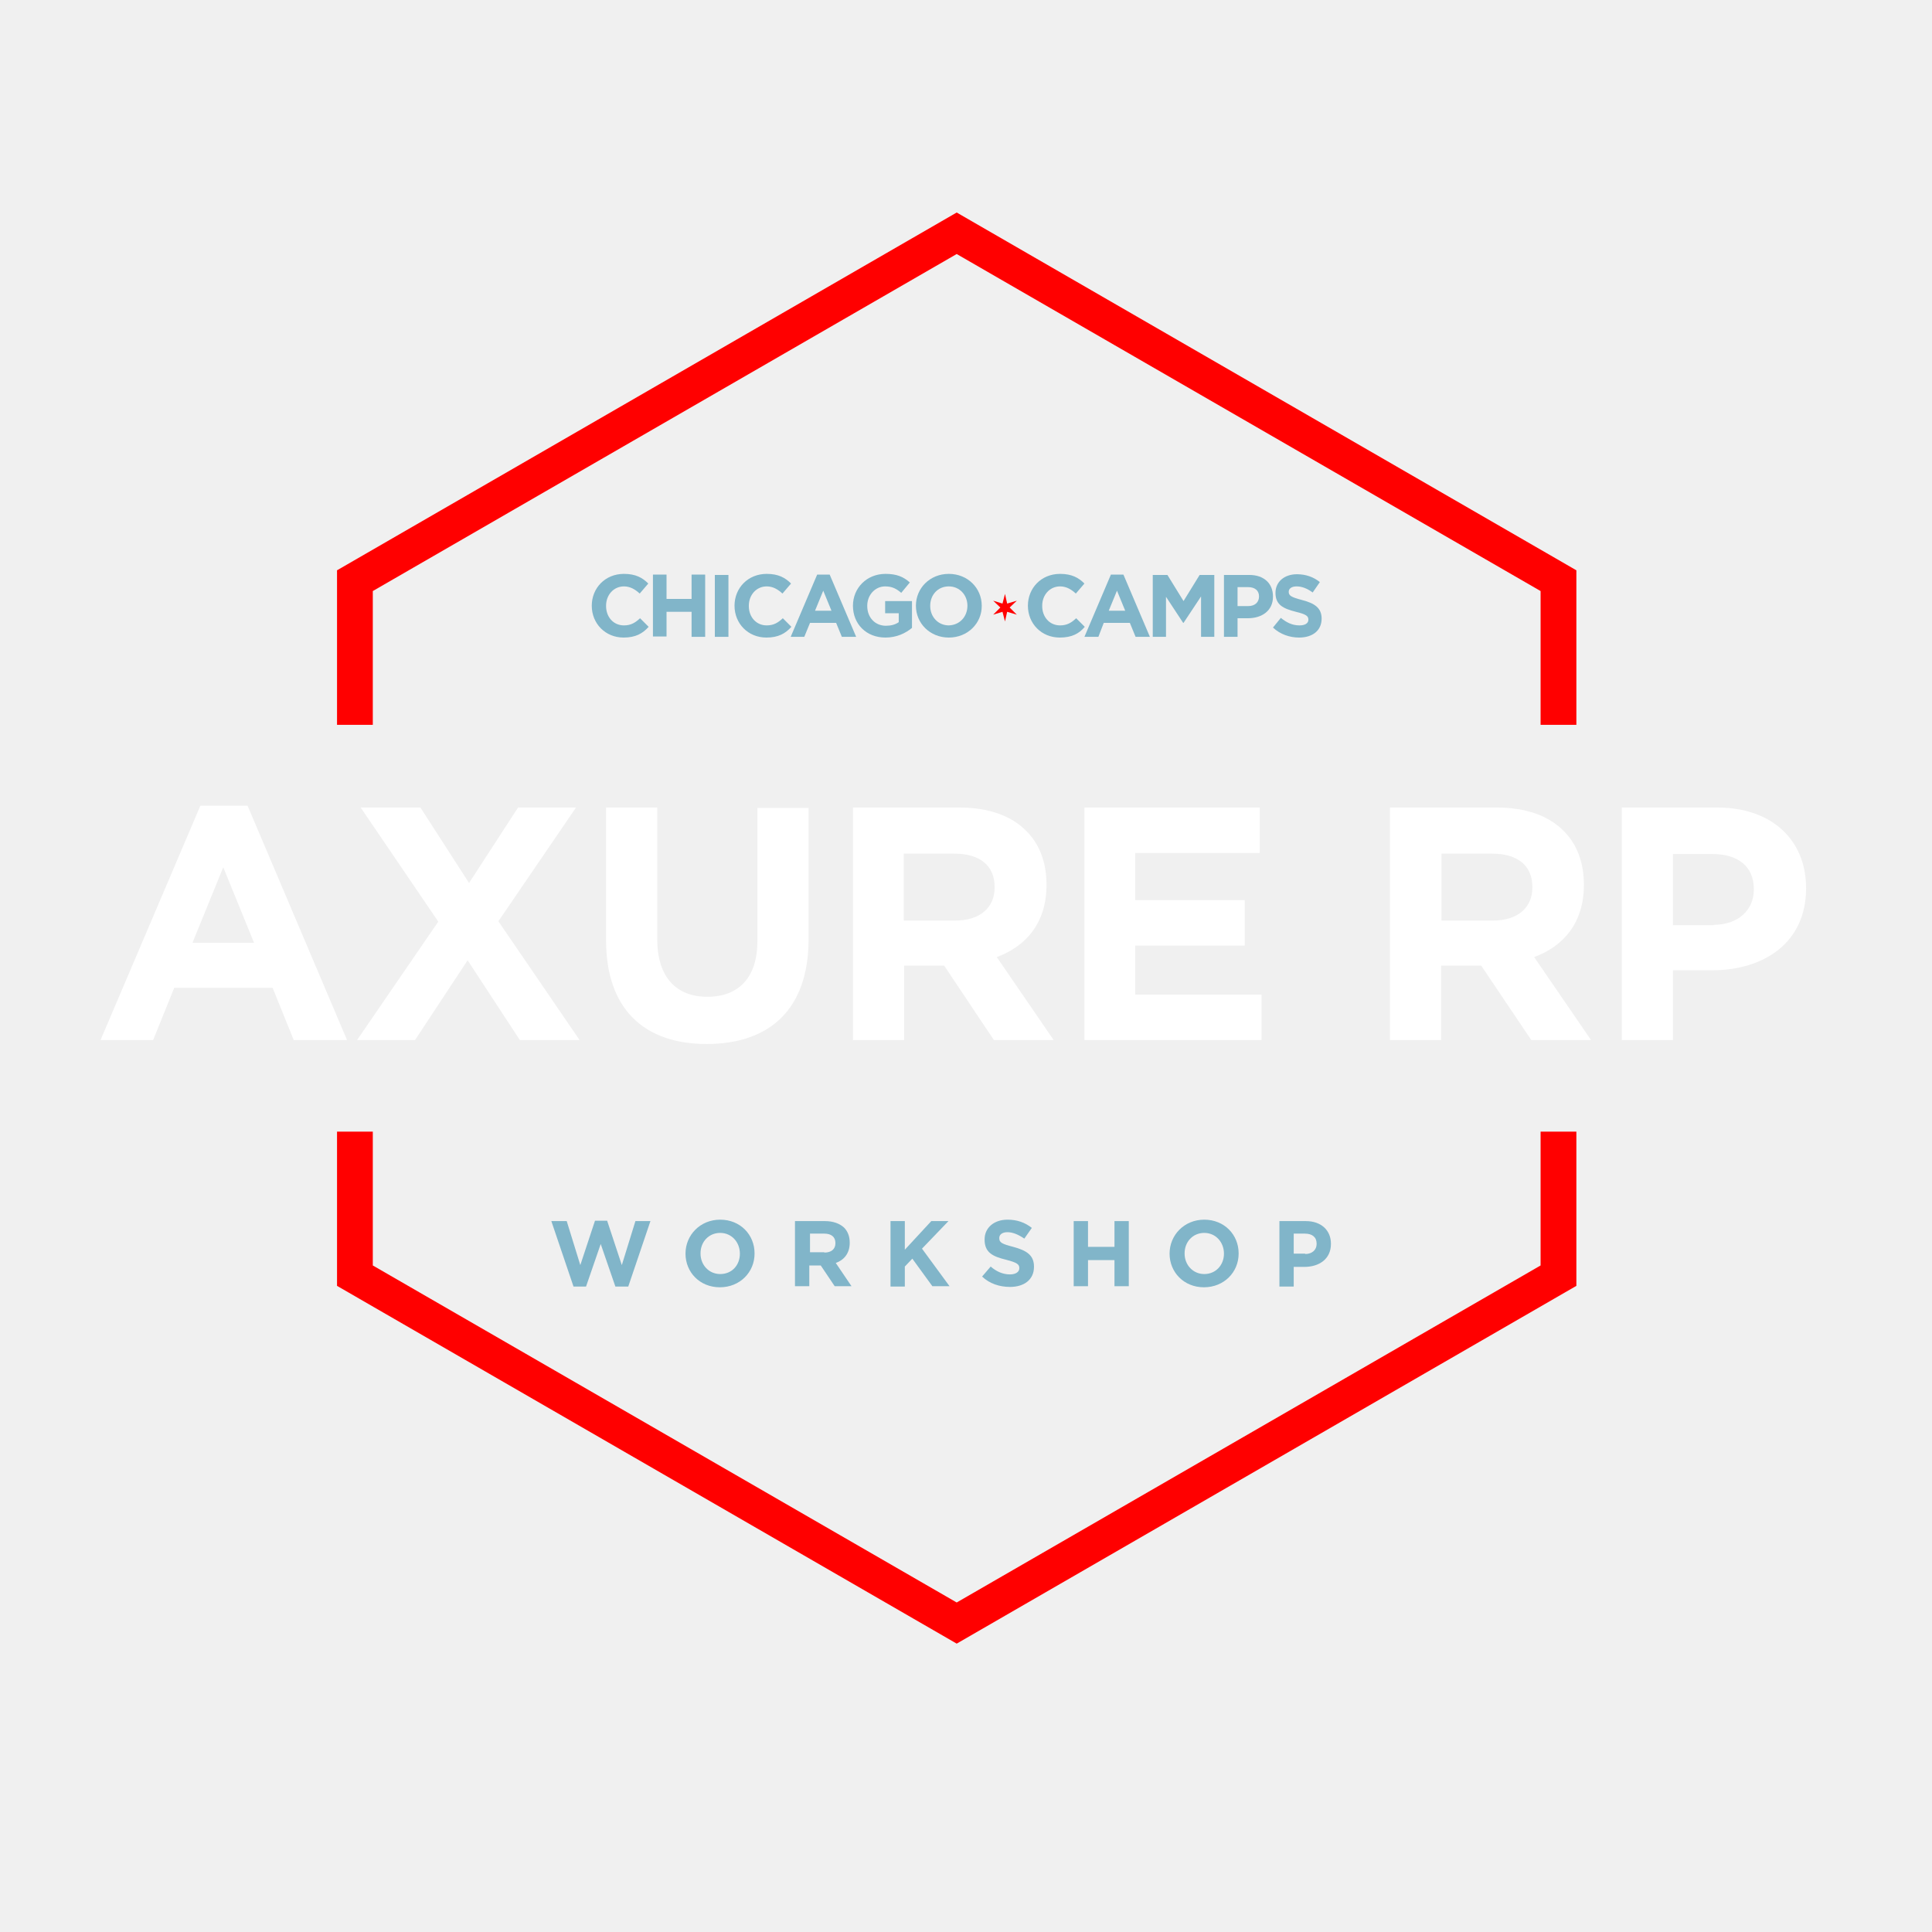
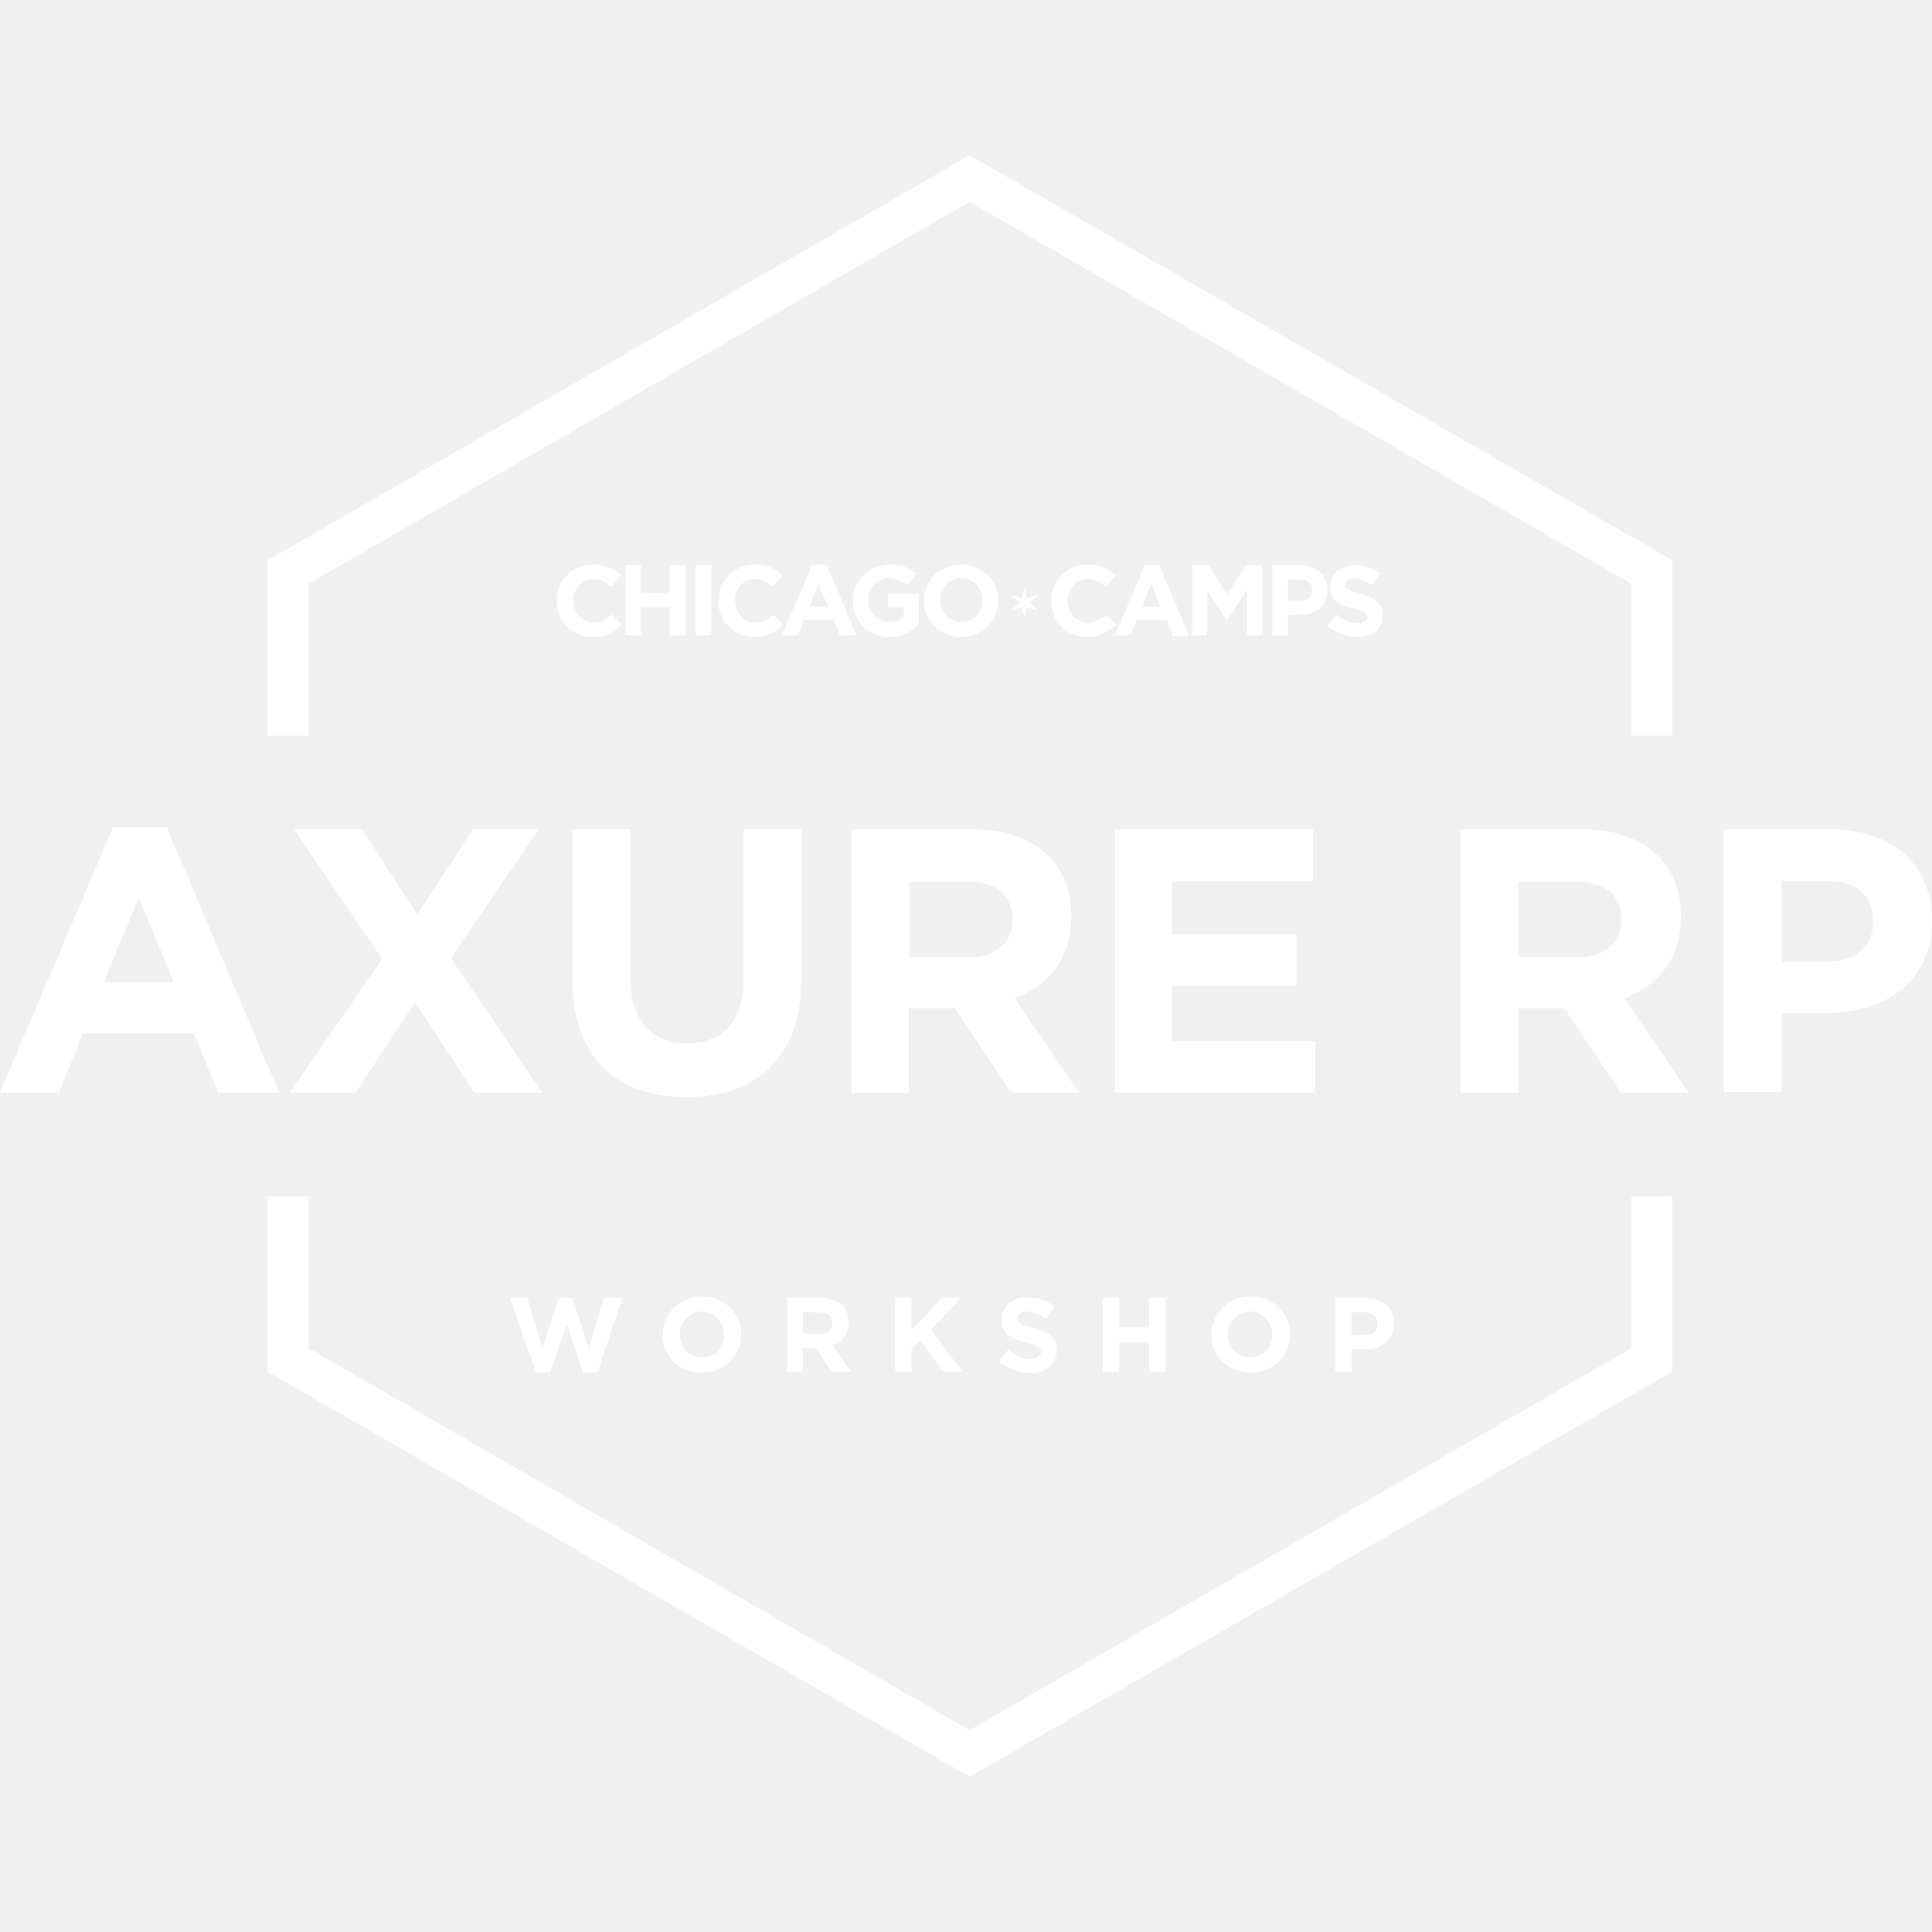
- <svg xmlns="http://www.w3.org/2000/svg" version="1.1" id="Layer_1" x="0px" y="0px" viewBox="0 0 540 540" enable-background="new 0 0 540 540" xml:space="preserve">
+ <svg xmlns="http://www.w3.org/2000/svg" version="1.1" id="Layer_1" x="0px" y="0px" viewBox="0 0 270 270" enable-background="new 0 0 270 270" xml:space="preserve">
  <g>
-     <rect fill="none" width="540" height="540" />
    <g>
      <g>
-         <path fill="#81B5C9" d="M154.1,341.3h4.3l3.8,12.3l4.1-12.4h3.4l4.1,12.4l3.8-12.3h4.2l-6.2,18.3H172l-4.1-11.9l-4.1,11.9h-3.5     L154.1,341.3z" />
-         <path fill="#81B5C9" d="M191.6,350.4L191.6,350.4c0-5.2,4.1-9.5,9.7-9.5s9.6,4.2,9.6,9.4v0.1c0,5.2-4.1,9.4-9.7,9.4     S191.6,355.6,191.6,350.4z M206.8,350.4L206.8,350.4c0-3.2-2.3-5.8-5.5-5.8c-3.2,0-5.5,2.5-5.5,5.7v0.1c0,3.1,2.3,5.7,5.5,5.7     C204.6,356.1,206.8,353.6,206.8,350.4z" />
-         <path fill="#81B5C9" d="M222.3,341.3h8.3c2.3,0,4.1,0.7,5.3,1.8c1,1,1.6,2.4,1.6,4.2v0.1c0,2.9-1.6,4.8-3.9,5.6l4.4,6.5h-4.7     l-3.9-5.8h-0.1h-3.1v5.8h-4V341.3z M230.4,350.1c2,0,3.1-1,3.1-2.6v-0.1c0-1.7-1.2-2.6-3.1-2.6h-4v5.2H230.4z" />
-         <path fill="#81B5C9" d="M248.9,341.3h4v8l7.4-8h4.8l-7.4,7.7l7.7,10.5h-4.8l-5.6-7.7l-2.1,2.2v5.6h-4V341.3z" />
-         <path fill="#81B5C9" d="M274.5,356.8l2.4-2.8c1.6,1.4,3.4,2.2,5.4,2.2c1.6,0,2.6-0.7,2.6-1.7v-0.1c0-1-0.6-1.5-3.7-2.3     c-3.7-0.9-6-2-6-5.6v-0.1c0-3.3,2.7-5.5,6.4-5.5c2.7,0,4.9,0.8,6.8,2.3l-2.1,3c-1.6-1.1-3.2-1.8-4.7-1.8s-2.3,0.7-2.3,1.6v0.1     c0,1.2,0.8,1.6,3.9,2.4c3.7,1,5.8,2.3,5.8,5.5v0.1c0,3.6-2.8,5.6-6.7,5.6C279.4,359.7,276.6,358.8,274.5,356.8z" />
-         <path fill="#81B5C9" d="M300.1,341.3h4v7.2h7.4v-7.2h4v18.2h-4v-7.3h-7.4v7.3h-4V341.3z" />
-         <path fill="#81B5C9" d="M326.9,350.4L326.9,350.4c0-5.2,4.1-9.5,9.7-9.5s9.6,4.2,9.6,9.4v0.1c0,5.2-4.1,9.4-9.7,9.4     S326.9,355.6,326.9,350.4z M342.1,350.4L342.1,350.4c0-3.2-2.3-5.8-5.5-5.8c-3.2,0-5.5,2.5-5.5,5.7v0.1c0,3.1,2.3,5.7,5.5,5.7     C339.8,356.1,342.1,353.6,342.1,350.4z" />
-         <path fill="#81B5C9" d="M357.6,341.3h7.4c4.3,0,7,2.6,7,6.3v0.1c0,4.2-3.3,6.4-7.4,6.4h-3v5.5h-4V341.3z M364.8,350.5     c2,0,3.2-1.2,3.2-2.8v-0.1c0-1.8-1.2-2.8-3.3-2.8h-3.1v5.6H364.8z" />
+         <path fill="#FFFFFF" d="M71.3,181.4h2.4l2.1,7l2.3-7h1.9l2.3,7l2.1-7H87l-3.5,10.4h-2l-2.3-6.7l-2.3,6.7h-2L71.3,181.4z" />
+         <path fill="#FFFFFF" d="M92.6,186.6L92.6,186.6c0-3,2.3-5.4,5.5-5.4s5.5,2.4,5.5,5.3v0c0,2.9-2.3,5.3-5.5,5.3     C94.9,191.9,92.6,189.5,92.6,186.6z M101.2,186.6L101.2,186.6c0-1.8-1.3-3.3-3.1-3.3c-1.8,0-3.1,1.4-3.1,3.2v0     c0,1.8,1.3,3.2,3.1,3.2C100,189.8,101.2,188.3,101.2,186.6z" />
+         <path fill="#FFFFFF" d="M110,181.4h4.7c1.3,0,2.3,0.4,3,1c0.6,0.6,0.9,1.4,0.9,2.4v0c0,1.7-0.9,2.7-2.2,3.2l2.5,3.7h-2.7     l-2.2-3.3h0h-1.8v3.3H110V181.4z M114.6,186.4c1.1,0,1.7-0.6,1.7-1.5v0c0-1-0.7-1.5-1.8-1.5h-2.3v3H114.6z" />
+         <path fill="#FFFFFF" d="M125.1,181.4h2.3v4.5l4.2-4.5h2.7l-4.2,4.4l4.4,5.9h-2.7l-3.2-4.4l-1.2,1.2v3.2h-2.3V181.4z" />
+         <path fill="#FFFFFF" d="M139.6,190.2l1.3-1.6c0.9,0.8,1.9,1.3,3.1,1.3c0.9,0,1.5-0.4,1.5-1v0c0-0.6-0.4-0.9-2.1-1.3     c-2.1-0.5-3.4-1.1-3.4-3.2v0c0-1.9,1.5-3.1,3.6-3.1c1.5,0,2.8,0.5,3.8,1.3l-1.2,1.7c-0.9-0.6-1.8-1-2.7-1s-1.3,0.4-1.3,0.9v0     c0,0.7,0.4,0.9,2.2,1.4c2.1,0.5,3.3,1.3,3.3,3.1v0c0,2-1.6,3.2-3.8,3.2C142.4,191.8,140.8,191.3,139.6,190.2z" />
+         <path fill="#FFFFFF" d="M154.1,181.4h2.3v4.1h4.2v-4.1h2.3v10.3h-2.3v-4.1h-4.2v4.1h-2.3V181.4z" />
+         <path fill="#FFFFFF" d="M169.3,186.6L169.3,186.6c0-3,2.3-5.4,5.5-5.4s5.5,2.4,5.5,5.3v0c0,2.9-2.3,5.3-5.5,5.3     S169.3,189.5,169.3,186.6z M177.8,186.6L177.8,186.6c0-1.8-1.3-3.3-3.1-3.3c-1.8,0-3.1,1.4-3.1,3.2v0c0,1.8,1.3,3.2,3.1,3.2     C176.6,189.8,177.8,188.3,177.8,186.6z" />
+         <path fill="#FFFFFF" d="M186.7,181.4h4.2c2.5,0,3.9,1.5,3.9,3.6v0c0,2.4-1.9,3.6-4.2,3.6h-1.7v3.1h-2.3V181.4z M190.7,186.6     c1.1,0,1.8-0.7,1.8-1.6v0c0-1-0.7-1.6-1.8-1.6h-1.8v3.2H190.7z" />
      </g>
      <g>
-         <path fill="#FFFFFF" d="M56,225.2h13.2L97,290.7H82.1l-5.9-14.6H48.7l-5.9,14.6H28.1L56,225.2z M71,263.5l-8.6-21.1l-8.6,21.1H71     z" />
-         <path fill="#FFFFFF" d="M122.5,257.6l-21.7-31.9h16.7l13.6,21.1l13.7-21.1h16.2l-21.7,31.8l22.7,33.2h-16.7l-14.6-22.3     l-14.7,22.3H99.8L122.5,257.6z" />
-         <path fill="#FFFFFF" d="M169.4,262.8v-37.1h14.3v36.8c0,10.6,5.3,16.1,14,16.1c8.7,0,14-5.3,14-15.6v-37.2H226v36.7     c0,19.7-11,29.3-28.5,29.3S169.4,282,169.4,262.8z" />
-         <path fill="#FFFFFF" d="M238.2,225.7H268c8.3,0,14.7,2.3,18.9,6.6c3.6,3.6,5.6,8.7,5.6,14.9v0.2c0,10.5-5.7,17.1-13.9,20.1     l15.9,23.2h-16.7l-13.9-20.8h-0.2h-11v20.8h-14.3V225.7z M267,257.3c7,0,11-3.7,11-9.2v-0.2c0-6.1-4.3-9.3-11.2-9.3h-14.2v18.7     H267z" />
-         <path fill="#FFFFFF" d="M303.1,225.7h49v12.7h-34.8v13.2h30.6v12.7h-30.6V278h35.3v12.7h-49.5V225.7z" />
-         <path fill="#FFFFFF" d="M388.5,225.7h29.7c8.3,0,14.7,2.3,18.9,6.6c3.6,3.6,5.6,8.7,5.6,14.9v0.2c0,10.5-5.7,17.1-13.9,20.1     l15.9,23.2h-16.7L414,269.9h-0.2h-11v20.8h-14.3V225.7z M417.3,257.3c7,0,11-3.7,11-9.2v-0.2c0-6.1-4.3-9.3-11.2-9.3h-14.2v18.7     H417.3z" />
-         <path fill="#FFFFFF" d="M453.3,225.7h26.6c15.5,0,24.9,9.2,24.9,22.5v0.2c0,15-11.7,22.8-26.3,22.8h-10.9v19.5h-14.3V225.7z      M478.9,258.5c7.1,0,11.3-4.3,11.3-9.8v-0.2c0-6.4-4.5-9.8-11.6-9.8h-11v19.9H478.9z" />
+         <path fill="#FFFFFF" d="M15.8,115.6h7.5L39,152.7h-8.5l-3.4-8.3H11.6l-3.4,8.3H0L15.8,115.6z M24.3,137.3l-4.9-11.9l-4.9,11.9     H24.3z" />
+         <path fill="#FFFFFF" d="M53.4,134l-12.3-18.1h9.5l7.7,11.9l7.8-11.9h9.2l-12.3,18l12.8,18.8h-9.5l-8.3-12.6l-8.3,12.6h-9.2     L53.4,134z" />
+         <path fill="#FFFFFF" d="M80,136.9v-21h8.1v20.8c0,6,3,9.1,7.9,9.1c4.9,0,7.9-3,7.9-8.8v-21.1h8.1v20.8c0,11.2-6.3,16.6-16.1,16.6     S80,147.8,80,136.9z" />
+         <path fill="#FFFFFF" d="M119,115.9h16.8c4.7,0,8.3,1.3,10.7,3.7c2.1,2.1,3.2,4.9,3.2,8.4v0.1c0,5.9-3.2,9.7-7.9,11.4l9,13.2h-9.5     l-7.9-11.8h-0.1h-6.3v11.8H119V115.9z M135.3,133.8c3.9,0,6.2-2.1,6.2-5.2v-0.1c0-3.5-2.4-5.3-6.4-5.3h-8v10.6H135.3z" />
+         <path fill="#FFFFFF" d="M155.7,115.9h27.8v7.2h-19.7v7.5h17.4v7.2h-17.4v7.7h20v7.2h-28V115.9z" />
+         <path fill="#FFFFFF" d="M204.1,115.9H221c4.7,0,8.3,1.3,10.7,3.7c2.1,2.1,3.2,4.9,3.2,8.4v0.1c0,5.9-3.2,9.7-7.9,11.4l9,13.2     h-9.5l-7.9-11.8h-0.1h-6.3v11.8h-8.1V115.9z M220.4,133.8c3.9,0,6.2-2.1,6.2-5.2v-0.1c0-3.5-2.4-5.3-6.4-5.3h-8v10.6H220.4z" />
+         <path fill="#FFFFFF" d="M240.9,115.9h15c8.8,0,14.1,5.2,14.1,12.7v0.1c0,8.5-6.6,12.9-14.9,12.9H249v11h-8.1V115.9z M255.4,134.4     c4.1,0,6.4-2.4,6.4-5.6v-0.1c0-3.6-2.5-5.6-6.6-5.6H249v11.3H255.4z" />
      </g>
      <g>
        <g>
-           <path fill="#81B5C9" d="M174.3,178.2c-5.1,0-8.9-3.9-8.9-8.9v0c0-4.9,3.7-8.9,9-8.9c3.3,0,5.2,1.1,6.8,2.7l-2.4,2.8      c-1.3-1.2-2.7-2-4.4-2c-2.9,0-5,2.4-5,5.4v0.1c0,3,2,5.4,5,5.4c2,0,3.2-0.8,4.5-2l2.4,2.4C179.6,177.1,177.6,178.2,174.3,178.2z      " />
-           <path fill="#81B5C9" d="M193.3,178V171h-7v6.9h-3.8v-17.3h3.8v6.8h7v-6.8h3.8V178H193.3z" />
-           <path fill="#81B5C9" d="M199.8,178v-17.3h3.8V178H199.8z" />
-           <path fill="#81B5C9" d="M214.2,178.2c-5.1,0-8.9-3.9-8.9-8.9v0c0-4.9,3.7-8.9,9-8.9c3.3,0,5.2,1.1,6.8,2.7l-2.4,2.8      c-1.3-1.2-2.7-2-4.4-2c-2.9,0-5,2.4-5,5.4v0.1c0,3,2,5.4,5,5.4c2,0,3.2-0.8,4.5-2l2.4,2.4C219.5,177.1,217.5,178.2,214.2,178.2z      " />
-           <path fill="#81B5C9" d="M235.3,178l-1.6-3.9h-7.3l-1.6,3.9H221l7.4-17.4h3.5l7.4,17.4H235.3z M230.1,165.1l-2.3,5.6h4.6      L230.1,165.1z" />
-           <path fill="#81B5C9" d="M247.5,178.2c-5.4,0-9.1-3.8-9.1-8.9v0c0-4.9,3.8-8.9,9.1-8.9c3.1,0,5,0.8,6.8,2.4l-2.4,2.9      c-1.3-1.1-2.5-1.8-4.5-1.8c-2.8,0-5,2.4-5,5.4v0.1c0,3.2,2.2,5.5,5.2,5.5c1.4,0,2.6-0.3,3.6-1v-2.5h-3.8V168h7.5v7.5      C253.1,177,250.6,178.2,247.5,178.2z" />
-           <path fill="#81B5C9" d="M265.2,178.2c-5.3,0-9.2-4-9.2-8.9v0c0-4.9,3.9-8.9,9.2-8.9c5.3,0,9.2,4,9.2,8.9v0.1      C274.4,174.2,270.5,178.2,265.2,178.2z M270.4,169.3c0-3-2.2-5.4-5.2-5.4c-3.1,0-5.2,2.4-5.2,5.4v0.1c0,3,2.2,5.4,5.2,5.4      C268.3,174.7,270.4,172.3,270.4,169.3L270.4,169.3z" />
-           <path fill="#81B5C9" d="M296.2,178.2c-5.1,0-8.9-3.9-8.9-8.9v0c0-4.9,3.7-8.9,9-8.9c3.3,0,5.2,1.1,6.8,2.7l-2.4,2.8      c-1.3-1.2-2.7-2-4.4-2c-2.9,0-5,2.4-5,5.4v0.1c0,3,2,5.4,5,5.4c2,0,3.2-0.8,4.5-2l2.4,2.4C301.6,177.1,299.6,178.2,296.2,178.2z      " />
-           <path fill="#81B5C9" d="M317.4,178l-1.6-3.9h-7.3L307,178h-3.9l7.4-17.4h3.5l7.4,17.4H317.4z M312.2,165.1l-2.3,5.6h4.6      L312.2,165.1z" />
-           <path fill="#81B5C9" d="M335.7,178v-11.3l-4.9,7.4h-0.1l-4.8-7.3V178h-3.7v-17.3h4.1l4.5,7.3l4.5-7.3h4.1V178H335.7z" />
-           <path fill="#81B5C9" d="M348.8,172.8h-2.9v5.2h-3.8v-17.3h7.1c4.1,0,6.6,2.4,6.6,6v0.1C355.8,170.7,352.7,172.8,348.8,172.8z       M351.9,166.7c0-1.7-1.2-2.6-3.1-2.6h-2.9v5.3h3C350.8,169.4,351.9,168.3,351.9,166.7L351.9,166.7z" />
-           <path fill="#81B5C9" d="M363.1,178.2c-2.6,0-5.3-0.9-7.3-2.8l2.2-2.7c1.6,1.3,3.2,2.1,5.2,2.1c1.6,0,2.5-0.6,2.5-1.6v0      c0-1-0.6-1.5-3.5-2.2c-3.5-0.9-5.7-1.9-5.7-5.3v0c0-3.1,2.5-5.2,6-5.2c2.5,0,4.7,0.8,6.4,2.2l-2,2.9c-1.5-1.1-3-1.7-4.5-1.7      c-1.5,0-2.2,0.7-2.2,1.5v0c0,1.1,0.7,1.5,3.7,2.3c3.5,0.9,5.5,2.2,5.5,5.2v0C369.4,176.3,366.8,178.2,363.1,178.2z" />
+           <path fill="#FFFFFF" d="M82.8,89c-2.9,0-5-2.2-5-5v0c0-2.8,2.1-5.1,5.1-5.1c1.8,0,2.9,0.6,3.9,1.5L85.4,82      c-0.8-0.7-1.5-1.1-2.5-1.1c-1.6,0-2.8,1.4-2.8,3v0c0,1.7,1.2,3.1,2.8,3.1c1.1,0,1.8-0.4,2.6-1.1l1.4,1.4      C85.8,88.3,84.7,89,82.8,89z" />
+           <path fill="#FFFFFF" d="M93.6,88.8v-3.9h-4v3.9h-2.2v-9.8h2.2v3.9h4v-3.9h2.2v9.8H93.6z" />
+           <path fill="#FFFFFF" d="M97.2,88.8v-9.8h2.2v9.8H97.2z" />
+           <path fill="#FFFFFF" d="M105.4,89c-2.9,0-5-2.2-5-5v0c0-2.8,2.1-5.1,5.1-5.1c1.8,0,2.9,0.6,3.9,1.5L108,82      c-0.8-0.7-1.5-1.1-2.5-1.1c-1.6,0-2.8,1.4-2.8,3v0c0,1.7,1.2,3.1,2.8,3.1c1.1,0,1.8-0.4,2.6-1.1l1.4,1.4      C108.4,88.3,107.3,89,105.4,89z" />
+           <path fill="#FFFFFF" d="M117.4,88.8l-0.9-2.2h-4.1l-0.9,2.2h-2.2l4.2-9.9h2l4.2,9.9H117.4z M114.4,81.6l-1.3,3.2h2.6L114.4,81.6      z" />
+           <path fill="#FFFFFF" d="M124.3,89c-3,0-5.1-2.1-5.1-5v0c0-2.8,2.2-5.1,5.1-5.1c1.8,0,2.8,0.5,3.8,1.3l-1.4,1.6      c-0.8-0.6-1.4-1-2.6-1c-1.6,0-2.8,1.4-2.8,3v0c0,1.8,1.2,3.1,3,3.1c0.8,0,1.5-0.2,2-0.6v-1.4h-2.2v-1.9h4.3v4.3      C127.4,88.3,126,89,124.3,89z" />
+           <path fill="#FFFFFF" d="M134.3,89c-3,0-5.2-2.3-5.2-5v0c0-2.8,2.2-5.1,5.2-5.1c3,0,5.2,2.3,5.2,5v0      C139.5,86.7,137.3,89,134.3,89z M137.3,83.9c0-1.7-1.2-3.1-3-3.1c-1.7,0-2.9,1.4-2.9,3v0c0,1.7,1.2,3.1,3,3.1      C136.1,87,137.3,85.7,137.3,83.9L137.3,83.9z" />
+           <path fill="#FFFFFF" d="M151.9,89c-2.9,0-5-2.2-5-5v0c0-2.8,2.1-5.1,5.1-5.1c1.8,0,3,0.6,3.9,1.5l-1.4,1.6      c-0.8-0.7-1.5-1.1-2.5-1.1c-1.6,0-2.8,1.4-2.8,3v0c0,1.7,1.2,3.1,2.8,3.1c1.1,0,1.8-0.4,2.6-1.1l1.4,1.4      C154.9,88.3,153.8,89,151.9,89z" />
+           <path fill="#FFFFFF" d="M163.9,88.8l-0.9-2.2h-4.1l-0.9,2.2h-2.2L160,79h2l4.2,9.9H163.9z M160.9,81.6l-1.3,3.2h2.6L160.9,81.6z      " />
+           <path fill="#FFFFFF" d="M174.3,88.8v-6.4l-2.8,4.2h-0.1l-2.7-4.1v6.3h-2.1v-9.8h2.3l2.6,4.1l2.6-4.1h2.3v9.8H174.3z" />
+           <path fill="#FFFFFF" d="M181.7,85.9H180v2.9h-2.2v-9.8h4c2.3,0,3.7,1.4,3.7,3.4v0C185.6,84.7,183.9,85.9,181.7,85.9z       M183.4,82.5c0-1-0.7-1.5-1.7-1.5H180v3h1.7C182.8,84,183.4,83.3,183.4,82.5L183.4,82.5z" />
+           <path fill="#FFFFFF" d="M189.7,89c-1.5,0-3-0.5-4.2-1.6l1.3-1.5c0.9,0.7,1.8,1.2,2.9,1.2c0.9,0,1.4-0.4,1.4-0.9v0      c0-0.5-0.3-0.8-2-1.2c-2-0.5-3.2-1-3.2-3v0c0-1.8,1.4-3,3.4-3c1.4,0,2.6,0.4,3.6,1.2l-1.1,1.6c-0.9-0.6-1.7-1-2.5-1      c-0.8,0-1.3,0.4-1.3,0.9v0c0,0.6,0.4,0.9,2.1,1.3c2,0.5,3.1,1.2,3.1,2.9v0C193.3,87.9,191.9,89,189.7,89z" />
        </g>
-         <polygon fill="#FF0000" points="280.9,166 281.5,168.7 284.2,167.9 282.2,169.8 284.2,171.8 281.5,171 280.9,173.7 280.2,171      277.6,171.8 279.6,169.8 277.6,167.9 280.2,168.7    " />
+         <polygon fill="#FFFFFF" points="143.2,82.1 143.5,83.6 145.1,83.2 143.9,84.2 145.1,85.3 143.5,84.9 143.2,86.4 142.8,84.9      141.3,85.3 142.5,84.2 141.3,83.2 142.8,83.6    " />
      </g>
      <g>
-         <polygon fill="#FF0000" points="104.2,202.6 104.2,165.2 267.4,71 430.6,165.2 430.6,202.6 440.6,202.6 440.6,159.4 267.4,59.4      94.2,159.4 94.2,202.6    " />
-         <polygon fill="#FF0000" points="430.6,316.3 430.6,353.7 267.4,447.9 104.2,353.7 104.2,316.3 94.2,316.3 94.2,359.4      267.4,459.4 440.6,359.4 440.6,316.3    " />
+         <polygon fill="#FFFFFF" points="43.1,102.8 43.1,81.6 135.5,28.2 228,81.6 228,102.8 233.7,102.8 233.7,78.3 135.5,21.7      37.4,78.3 37.4,102.8    " />
+         <polygon fill="#FFFFFF" points="228,167.2 228,188.4 135.5,241.8 43.1,188.4 43.1,167.2 37.4,167.2 37.4,191.7 135.5,248.3      233.7,191.7 233.7,167.2    " />
      </g>
    </g>
  </g>
</svg>
